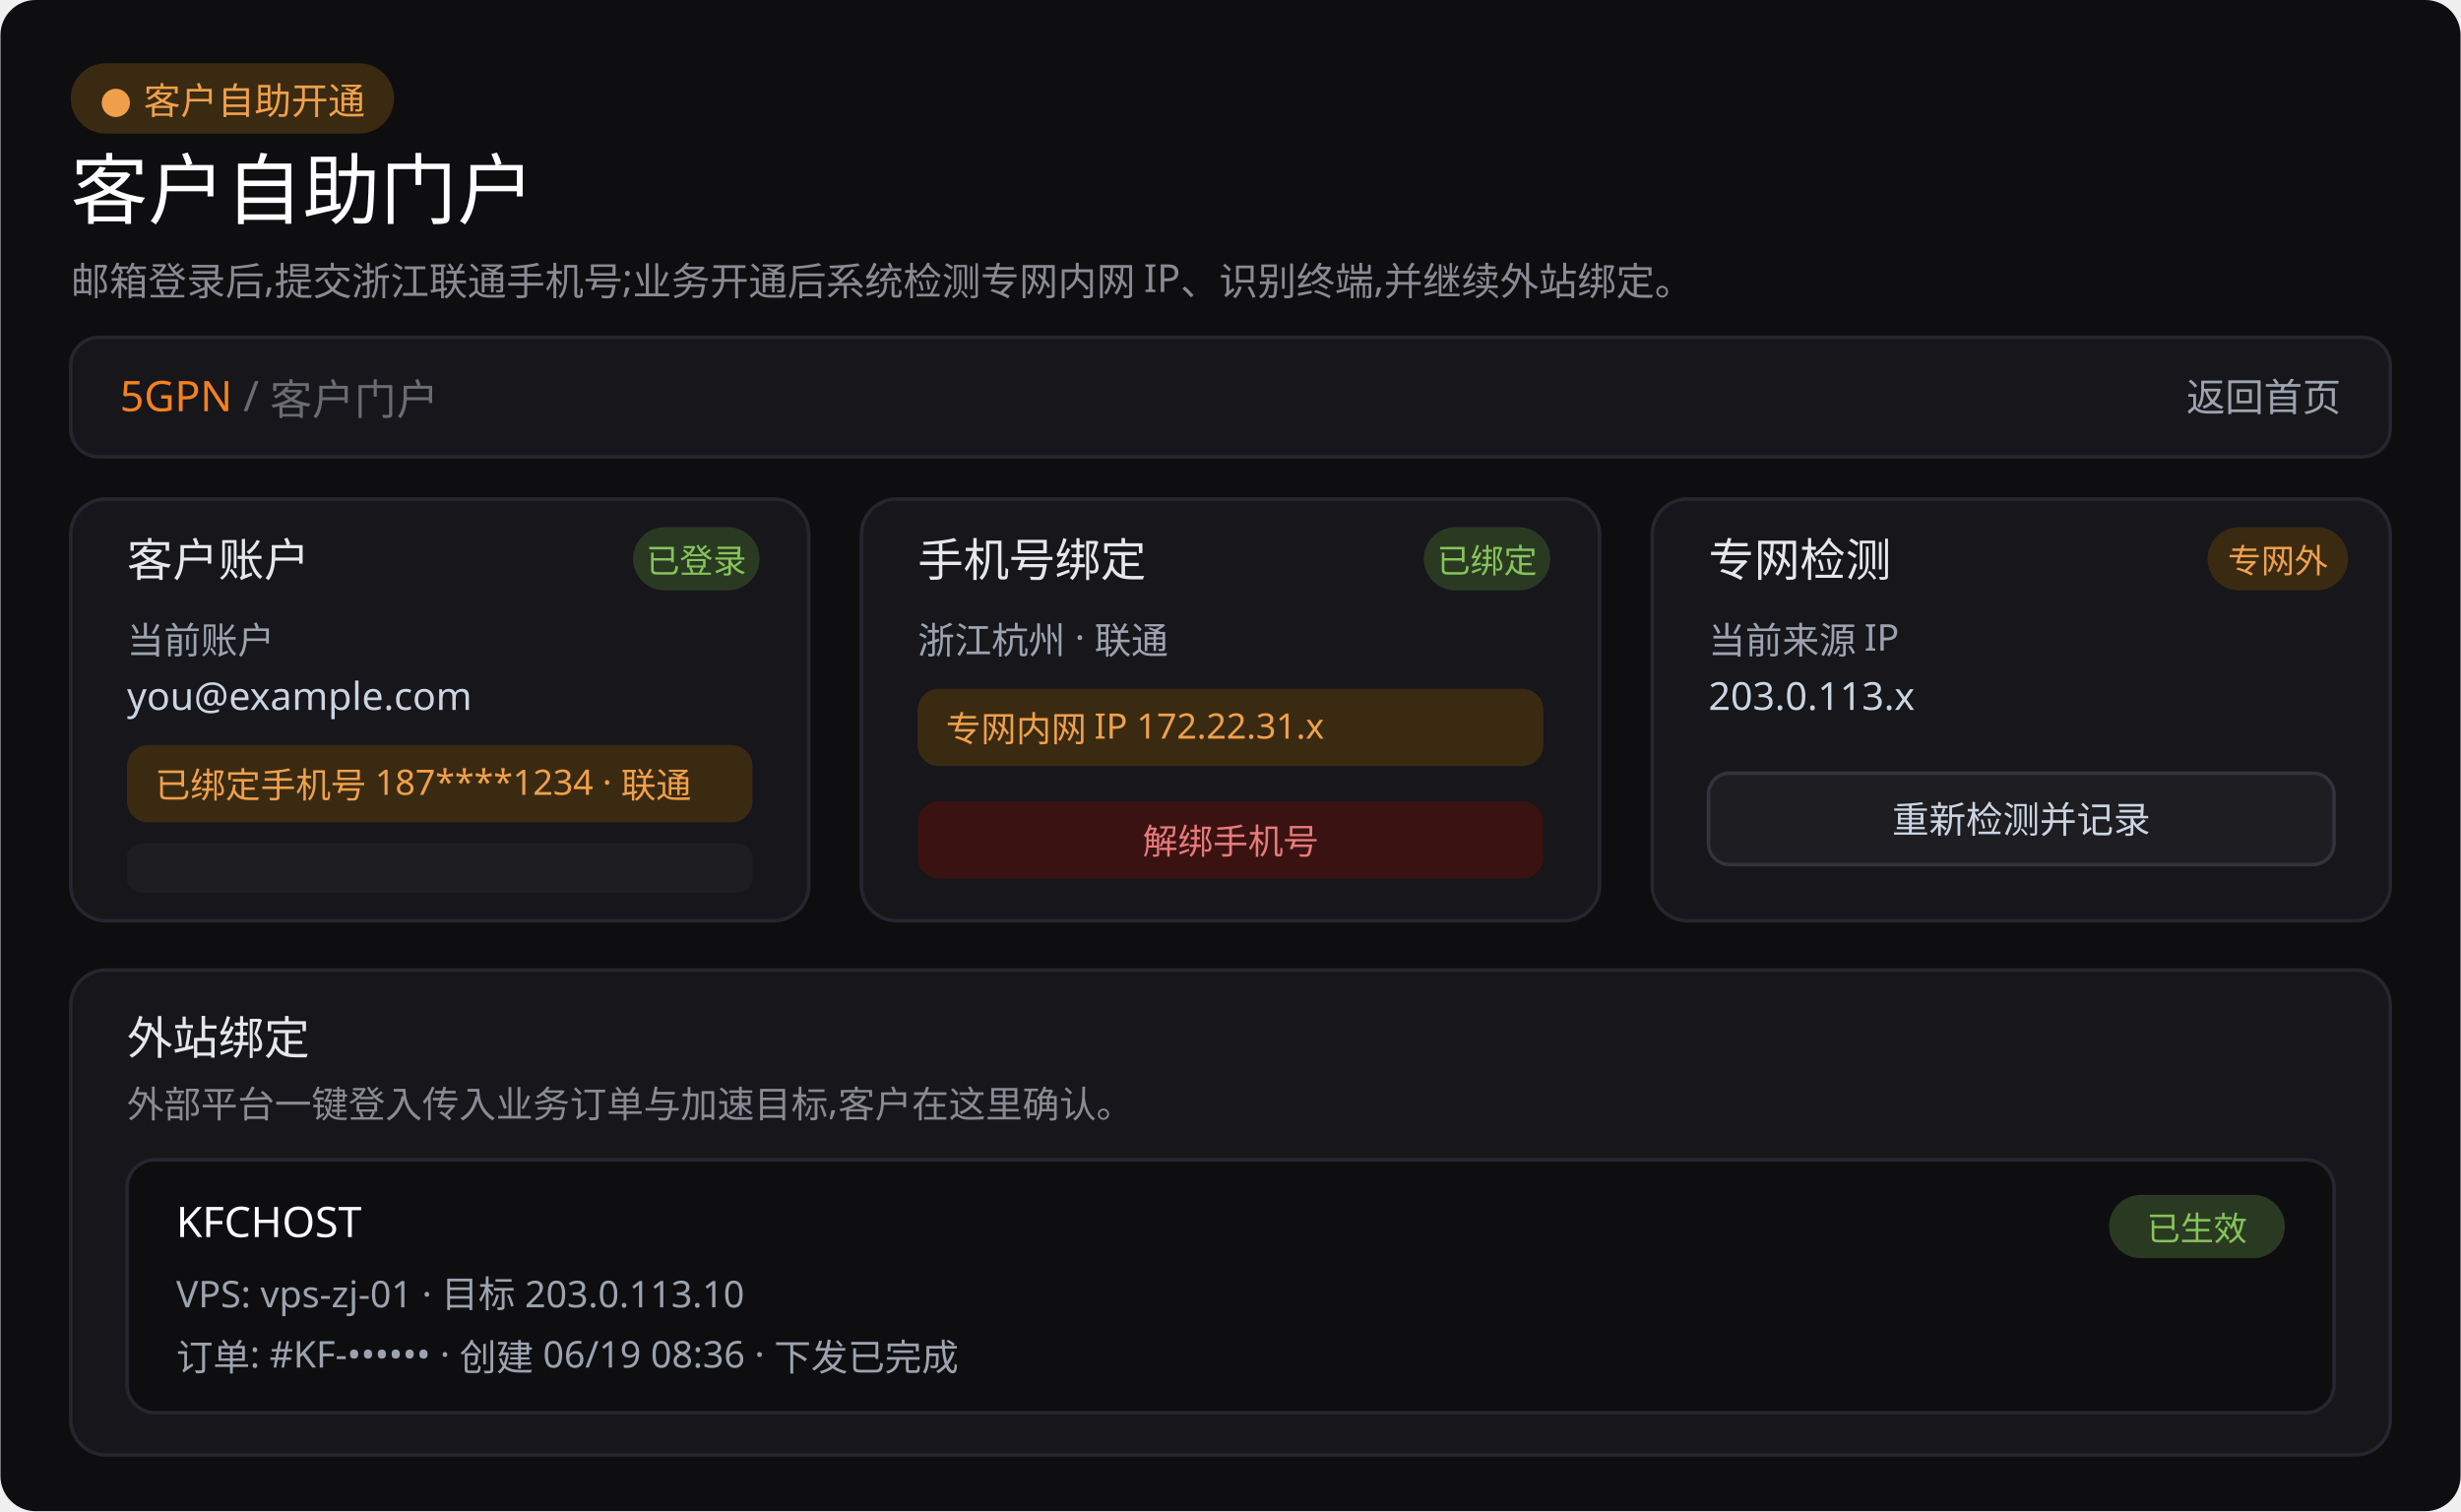
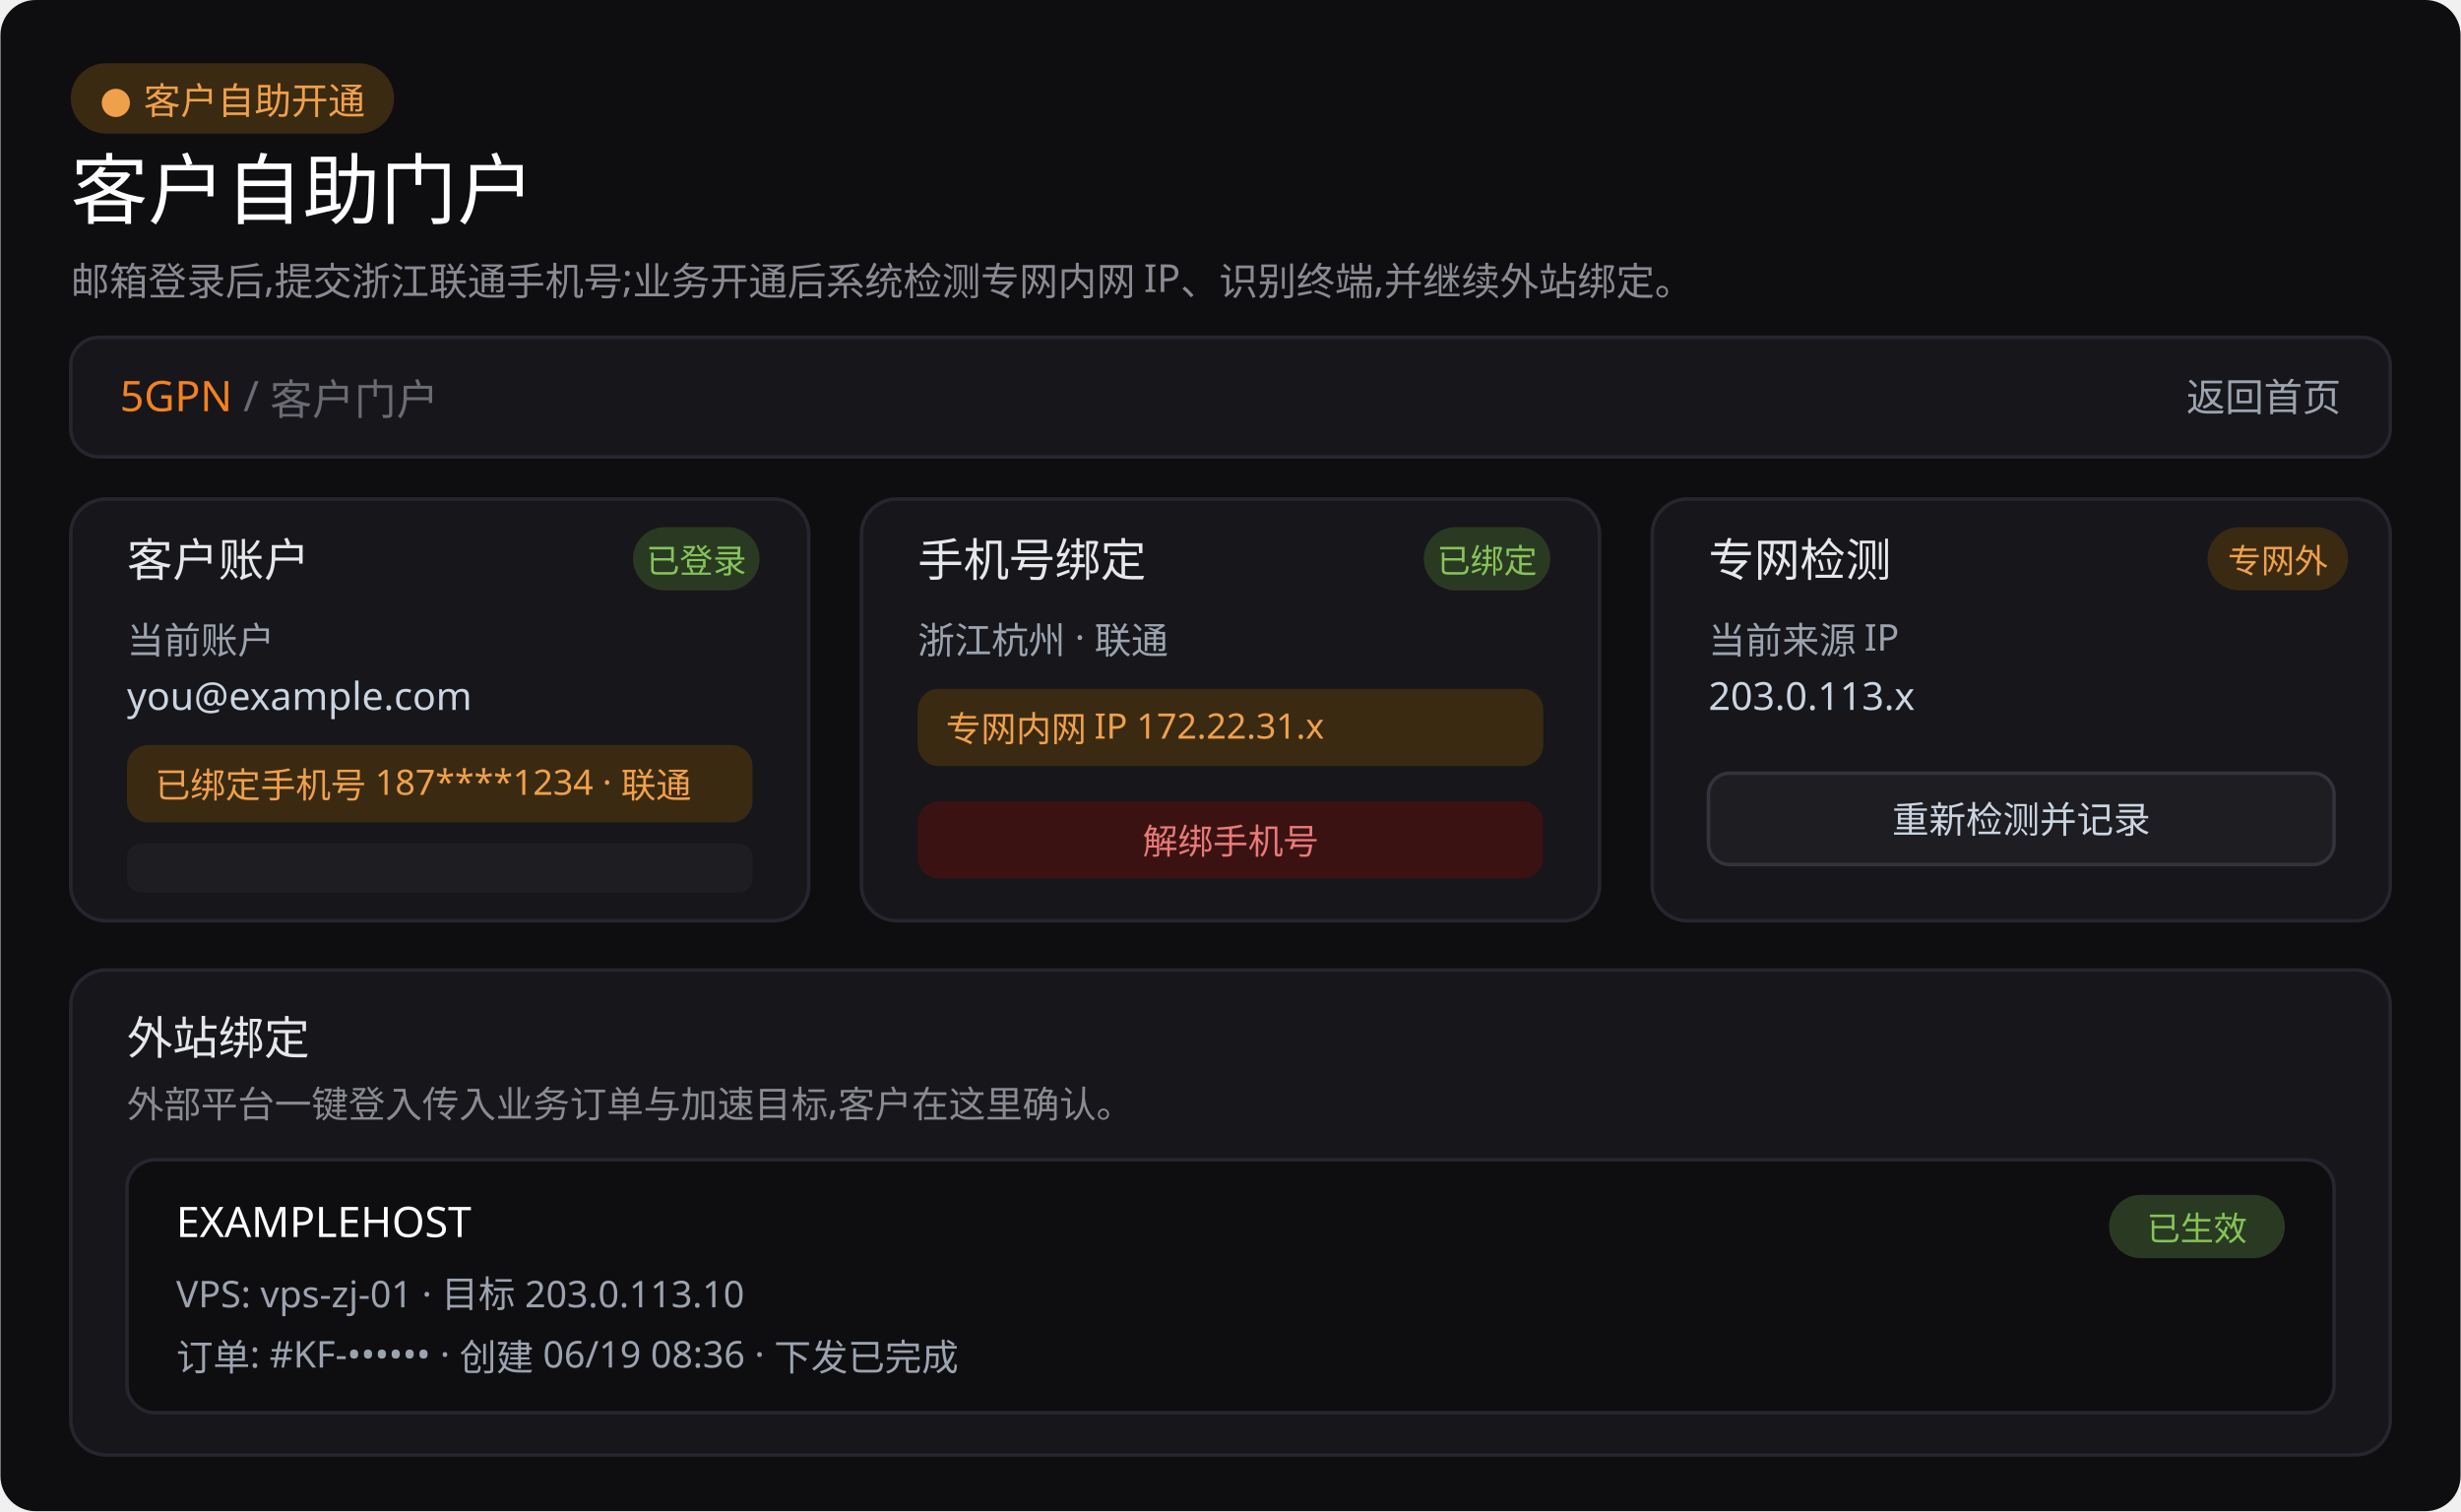
<svg xmlns="http://www.w3.org/2000/svg" viewBox="0 0 700 430" width="640" height="393" role="img" aria-label="5GPN 客户自助门户示意">
  <rect x="0" y="0" width="700" height="430" rx="10" fill="#0e0e11" />
  <rect x="20" y="18" width="92" height="20" rx="10" fill="#3a2a12" />
  <text x="66" y="32" fill="#f0a04b" font-family="sans-serif" font-size="10.5" text-anchor="middle">● 客户自助开通</text>
  <text x="20" y="62" fill="#ffffff" font-family="sans-serif" font-size="22" font-weight="500">客户自助门户</text>
  <text x="20" y="84" fill="#8a8a92" font-family="sans-serif" font-size="11">邮箱登录后,提交浙江联通手机号;业务开通后系统检测专网内网 IP、识别终端,并继续外站绑定。</text>
  <rect x="20" y="96" width="660" height="34" rx="8" fill="#16161b" stroke="#26262e" />
  <text x="34" y="117" fill="#f48120" font-family="sans-serif" font-size="12" font-weight="500">5GPN <tspan fill="#6b6b73" font-weight="400">/ 客户门户</tspan>
  </text>
  <text x="666" y="117" fill="#9ca3af" font-family="sans-serif" font-size="11" text-anchor="end">返回首页</text>
  <g font-family="sans-serif">
    <rect x="20" y="142" width="210" height="120" rx="10" fill="#16161b" stroke="#26262e" />
    <text x="36" y="164" fill="#e5e7eb" font-size="13" font-weight="500">客户账户</text>
    <rect x="180" y="150" width="36" height="18" rx="9" fill="#2a3a22" />
    <text x="198" y="163" fill="#86c45a" font-size="9.5" text-anchor="middle">已登录</text>
    <text x="36" y="186" fill="#9ca3af" font-size="10.5">当前账户</text>
    <text x="36" y="202" fill="#cbd5e1" font-size="11">you@example.com</text>
    <rect x="36" y="212" width="178" height="22" rx="6" fill="#3a2a12" />
    <text x="44" y="227" fill="#f0a04b" font-size="10">已绑定手机号 187****1234 · 联通</text>
    <rect x="36" y="240" width="178" height="14" rx="4" fill="#1d1d22" />
    <rect x="245" y="142" width="210" height="120" rx="10" fill="#16161b" stroke="#26262e" />
    <text x="261" y="164" fill="#e5e7eb" font-size="13" font-weight="500">手机号绑定</text>
    <rect x="405" y="150" width="36" height="18" rx="9" fill="#2a3a22" />
    <text x="423" y="163" fill="#86c45a" font-size="9.5" text-anchor="middle">已绑定</text>
    <text x="261" y="186" fill="#9ca3af" font-size="10.5">浙江杭州 · 联通</text>
    <rect x="261" y="196" width="178" height="22" rx="6" fill="#3a2a12" />
    <text x="269" y="211" fill="#f0a04b" font-size="10">专网内网 IP 172.22.31.x</text>
    <rect x="261" y="228" width="178" height="22" rx="6" fill="#3a1212" />
    <text x="350" y="243" fill="#e87a7a" font-size="10" text-anchor="middle">解绑手机号</text>
    <rect x="470" y="142" width="210" height="120" rx="10" fill="#16161b" stroke="#26262e" />
    <text x="486" y="164" fill="#e5e7eb" font-size="13" font-weight="500">专网检测</text>
    <rect x="628" y="150" width="40" height="18" rx="9" fill="#3a2a12" />
    <text x="648" y="163" fill="#f0a04b" font-size="9.5" text-anchor="middle">专网外</text>
    <text x="486" y="186" fill="#9ca3af" font-size="10.5">当前来源 IP</text>
    <text x="486" y="202" fill="#cbd5e1" font-size="11">203.0.113.x</text>
    <rect x="486" y="220" width="178" height="26" rx="6" fill="#1d1d22" stroke="#33333b" />
    <text x="575" y="237" fill="#cbd5e1" font-size="10.5" text-anchor="middle">重新检测并记录</text>
  </g>
  <rect x="20" y="276" width="660" height="138" rx="10" fill="#16161b" stroke="#26262e" />
  <text x="36" y="300" fill="#e5e7eb" font-family="sans-serif" font-size="13" font-weight="500">外站绑定</text>
  <text x="36" y="318" fill="#8a8a92" font-family="sans-serif" font-size="10.5">外部平台一键登入传入业务订单与加速目标,客户在这里确认。</text>
  <rect x="36" y="330" width="628" height="72" rx="8" fill="#0e0e11" stroke="#26262e" />
-   <text x="50" y="352" fill="#ffffff" font-family="sans-serif" font-size="12" font-weight="500">KFCHOST</text>
+   <text x="50" y="352" fill="#ffffff" font-family="sans-serif" font-size="12" font-weight="500">EXAMPLEHOST</text>
  <rect x="600" y="340" width="50" height="18" rx="9" fill="#2a3a22" />
  <text x="625" y="353" fill="#86c45a" font-family="sans-serif" font-size="9.5" text-anchor="middle">已生效</text>
  <text x="50" y="372" fill="#9ca3af" font-family="sans-serif" font-size="10.5">VPS: vps-zj-01 · 目标 203.0.113.10</text>
  <text x="50" y="390" fill="#9ca3af" font-family="sans-serif" font-size="10.5">订单: #KF-•••••• · 创建 06/19 08:36 · 下发已完成</text>
</svg>
